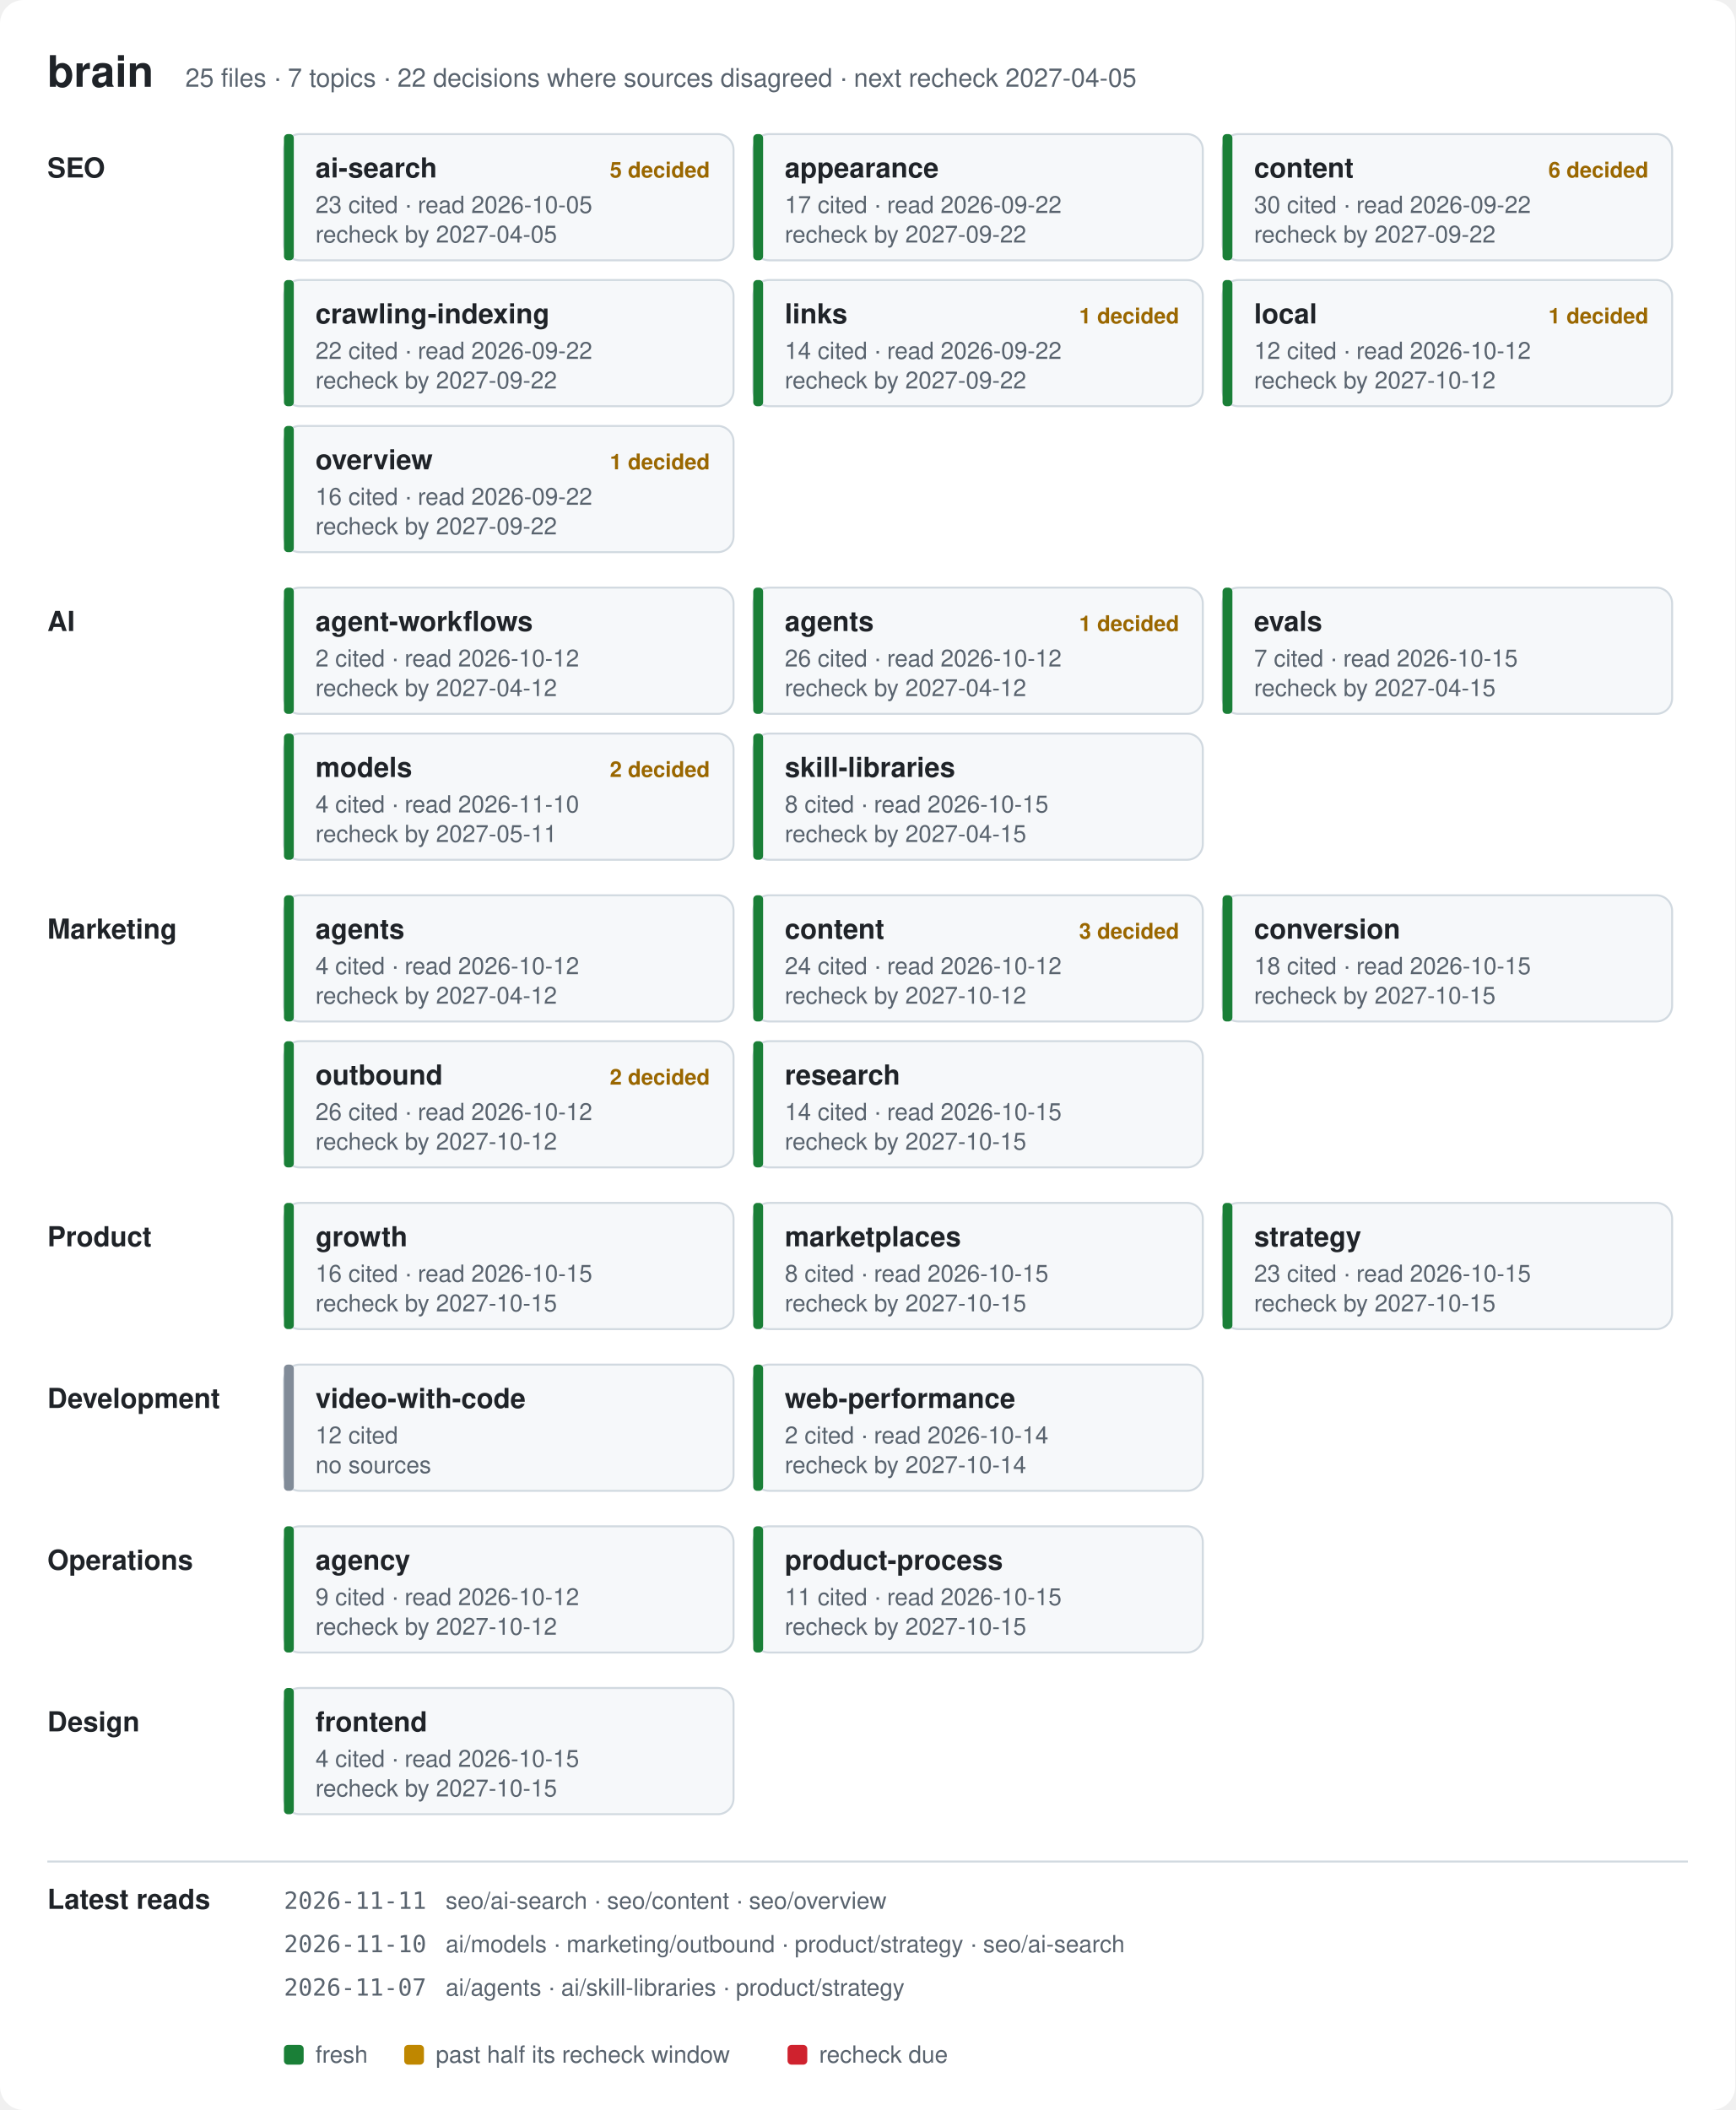
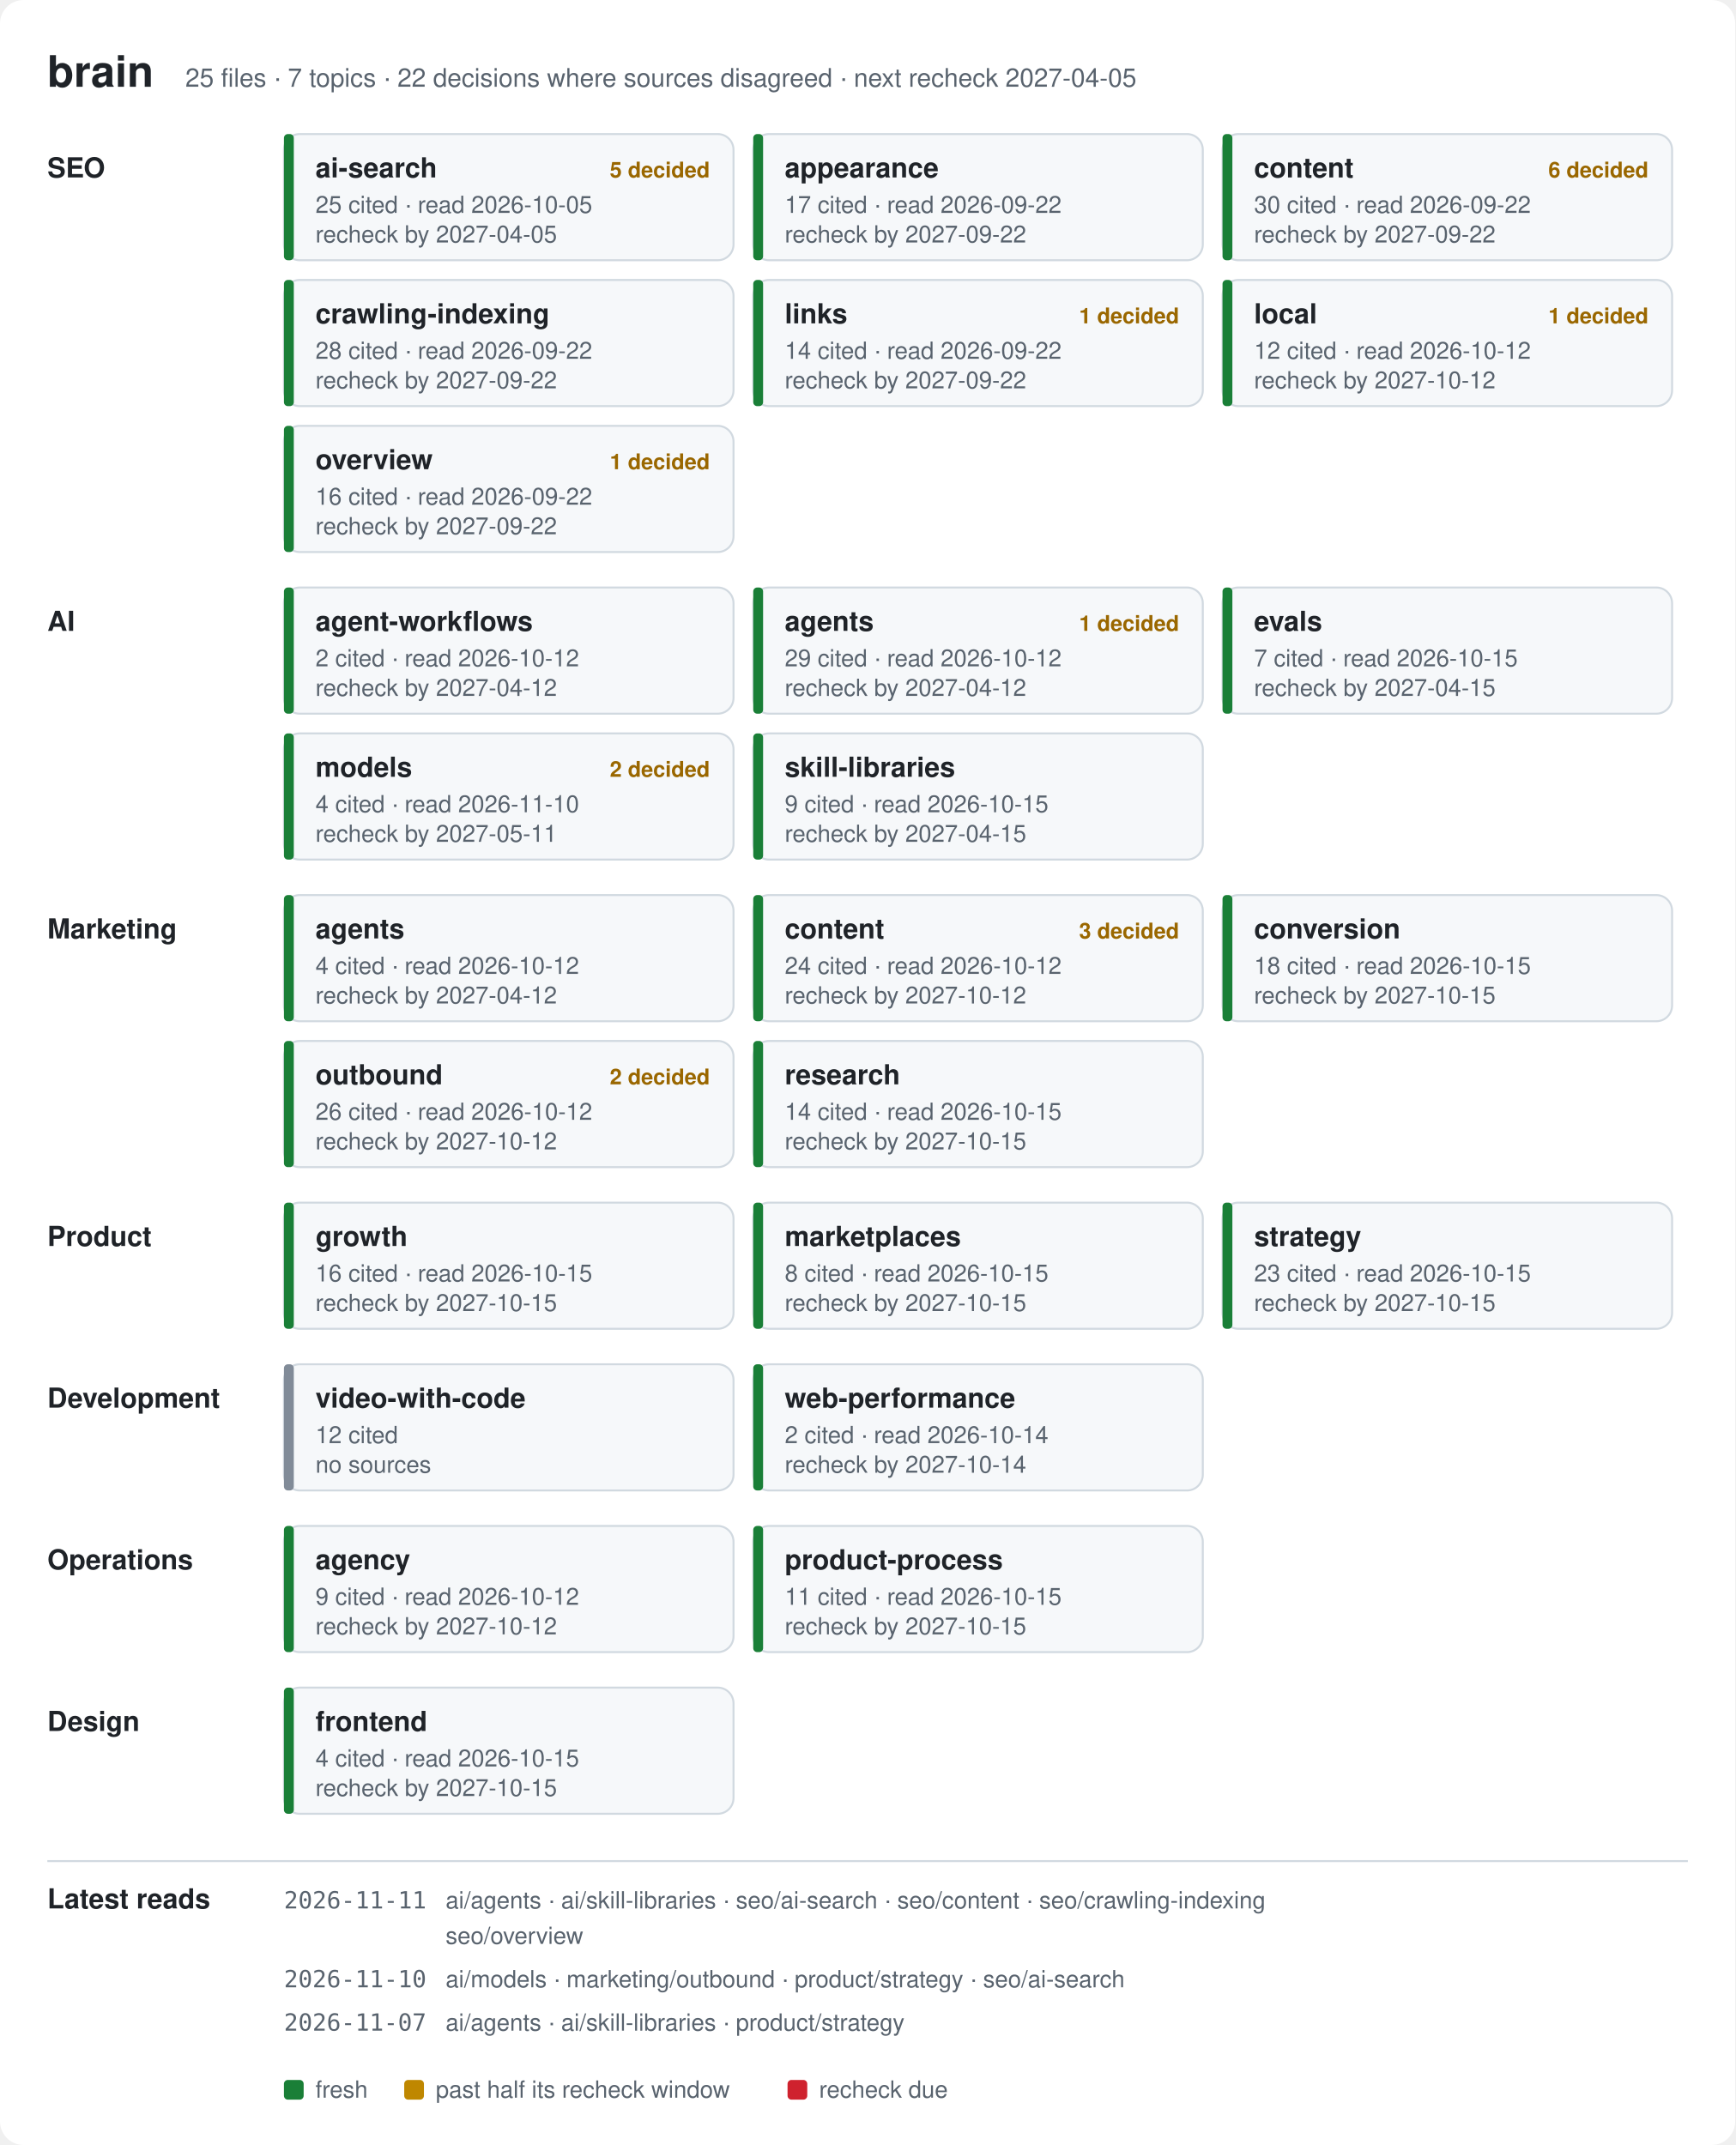
- <svg xmlns="http://www.w3.org/2000/svg" width="880" height="1070" viewBox="0 0 880 1070" role="img" aria-label="Brain map: 25 files · 7 topics · 22 decisions where sources disagreed · next recheck 2027-04-05">
+ <svg xmlns="http://www.w3.org/2000/svg" width="880" height="1088" viewBox="0 0 880 1088" role="img" aria-label="Brain map: 25 files · 7 topics · 22 decisions where sources disagreed · next recheck 2027-04-05">
  <style>
    text { font-family: -apple-system, BlinkMacSystemFont, 'Segoe UI', Helvetica, Arial, sans-serif; fill: #1f2328; }
    .h1 { font-size: 22px; font-weight: 700; }
    .topic { font-size: 14px; font-weight: 600; }
    .name { font-size: 14px; font-weight: 600; }
    .small { font-size: 12px; fill: #59636e; }
    .muted { font-size: 13px; fill: #59636e; }
    .mono { font-family: ui-monospace, SFMono-Regular, Menlo, monospace; }
    .badge { font-size: 11px; font-weight: 600; fill: #9a6700; }
    .bg { fill: #ffffff; }
    .card { fill: #f6f8fa; stroke: #d1d9e0; }
    .rule { stroke: #d1d9e0; }
    .s-fresh { fill: #1a7f37; } .s-soon { fill: #bf8700; } .s-due { fill: #cf222e; } .s-none { fill: #818b98; }
    .t-soon { fill: #9a6700; } .t-due { fill: #cf222e; font-weight: 600; }
    a:hover .card { stroke: #0969da; }
    @media (prefers-color-scheme: dark) {
      text { fill: #f0f6fc; }
      .small, .muted { fill: #9198a1; }
      .badge, .t-soon { fill: #d29922; }
      .t-due { fill: #f85149; }
      .bg { fill: #0d1117; }
      .card { fill: #151b23; stroke: #3d444d; }
      .rule { stroke: #3d444d; }
      .s-fresh { fill: #3fb950; } .s-soon { fill: #d29922; } .s-due { fill: #f85149; }
      a:hover .card { stroke: #4493f8; }
    }
</style>
-   <rect width="880" height="1070" rx="12" class="bg" />
+   <rect width="880" height="1088" rx="12" class="bg" />
  <text x="24" y="44" class="h1">brain</text>
  <text x="94" y="44" class="muted">25 files · 7 topics · 22 decisions where sources disagreed · next recheck 2027-04-05</text>
  <text x="24" y="90" class="topic">SEO</text>
  <a href="seo/ai-search.md">
    <g>
      <rect x="144" y="68" width="228" height="64" rx="8" class="card" />
      <rect x="144" y="68" width="5" height="64" rx="2" class="s-fresh" />
      <text x="160" y="90" class="name">ai-search</text>
      <text x="360" y="90" class="badge" text-anchor="end">5 decided</text>
-       <text x="160" y="108" class="small">23 cited · read 2026-10-05</text>
+       <text x="160" y="108" class="small">25 cited · read 2026-10-05</text>
      <text x="160" y="123" class="small t-fresh">recheck by 2027-04-05</text>
    </g>
  </a>
  <a href="seo/appearance.md">
    <g>
      <rect x="382" y="68" width="228" height="64" rx="8" class="card" />
      <rect x="382" y="68" width="5" height="64" rx="2" class="s-fresh" />
      <text x="398" y="90" class="name">appearance</text>
      <text x="398" y="108" class="small">17 cited · read 2026-09-22</text>
      <text x="398" y="123" class="small t-fresh">recheck by 2027-09-22</text>
    </g>
  </a>
  <a href="seo/content.md">
    <g>
      <rect x="620" y="68" width="228" height="64" rx="8" class="card" />
      <rect x="620" y="68" width="5" height="64" rx="2" class="s-fresh" />
      <text x="636" y="90" class="name">content</text>
      <text x="836" y="90" class="badge" text-anchor="end">6 decided</text>
      <text x="636" y="108" class="small">30 cited · read 2026-09-22</text>
      <text x="636" y="123" class="small t-fresh">recheck by 2027-09-22</text>
    </g>
  </a>
  <a href="seo/crawling-indexing.md">
    <g>
      <rect x="144" y="142" width="228" height="64" rx="8" class="card" />
      <rect x="144" y="142" width="5" height="64" rx="2" class="s-fresh" />
      <text x="160" y="164" class="name">crawling-indexing</text>
-       <text x="160" y="182" class="small">22 cited · read 2026-09-22</text>
+       <text x="160" y="182" class="small">28 cited · read 2026-09-22</text>
      <text x="160" y="197" class="small t-fresh">recheck by 2027-09-22</text>
    </g>
  </a>
  <a href="seo/links.md">
    <g>
      <rect x="382" y="142" width="228" height="64" rx="8" class="card" />
      <rect x="382" y="142" width="5" height="64" rx="2" class="s-fresh" />
      <text x="398" y="164" class="name">links</text>
      <text x="598" y="164" class="badge" text-anchor="end">1 decided</text>
      <text x="398" y="182" class="small">14 cited · read 2026-09-22</text>
      <text x="398" y="197" class="small t-fresh">recheck by 2027-09-22</text>
    </g>
  </a>
  <a href="seo/local.md">
    <g>
      <rect x="620" y="142" width="228" height="64" rx="8" class="card" />
      <rect x="620" y="142" width="5" height="64" rx="2" class="s-fresh" />
      <text x="636" y="164" class="name">local</text>
      <text x="836" y="164" class="badge" text-anchor="end">1 decided</text>
      <text x="636" y="182" class="small">12 cited · read 2026-10-12</text>
      <text x="636" y="197" class="small t-fresh">recheck by 2027-10-12</text>
    </g>
  </a>
  <a href="seo/overview.md">
    <g>
      <rect x="144" y="216" width="228" height="64" rx="8" class="card" />
      <rect x="144" y="216" width="5" height="64" rx="2" class="s-fresh" />
      <text x="160" y="238" class="name">overview</text>
      <text x="360" y="238" class="badge" text-anchor="end">1 decided</text>
      <text x="160" y="256" class="small">16 cited · read 2026-09-22</text>
      <text x="160" y="271" class="small t-fresh">recheck by 2027-09-22</text>
    </g>
  </a>
  <text x="24" y="320" class="topic">AI</text>
  <a href="ai/agent-workflows.md">
    <g>
      <rect x="144" y="298" width="228" height="64" rx="8" class="card" />
      <rect x="144" y="298" width="5" height="64" rx="2" class="s-fresh" />
      <text x="160" y="320" class="name">agent-workflows</text>
      <text x="160" y="338" class="small">2 cited · read 2026-10-12</text>
      <text x="160" y="353" class="small t-fresh">recheck by 2027-04-12</text>
    </g>
  </a>
  <a href="ai/agents.md">
    <g>
      <rect x="382" y="298" width="228" height="64" rx="8" class="card" />
      <rect x="382" y="298" width="5" height="64" rx="2" class="s-fresh" />
      <text x="398" y="320" class="name">agents</text>
      <text x="598" y="320" class="badge" text-anchor="end">1 decided</text>
-       <text x="398" y="338" class="small">26 cited · read 2026-10-12</text>
+       <text x="398" y="338" class="small">29 cited · read 2026-10-12</text>
      <text x="398" y="353" class="small t-fresh">recheck by 2027-04-12</text>
    </g>
  </a>
  <a href="ai/evals.md">
    <g>
      <rect x="620" y="298" width="228" height="64" rx="8" class="card" />
      <rect x="620" y="298" width="5" height="64" rx="2" class="s-fresh" />
      <text x="636" y="320" class="name">evals</text>
      <text x="636" y="338" class="small">7 cited · read 2026-10-15</text>
      <text x="636" y="353" class="small t-fresh">recheck by 2027-04-15</text>
    </g>
  </a>
  <a href="ai/models.md">
    <g>
      <rect x="144" y="372" width="228" height="64" rx="8" class="card" />
      <rect x="144" y="372" width="5" height="64" rx="2" class="s-fresh" />
      <text x="160" y="394" class="name">models</text>
      <text x="360" y="394" class="badge" text-anchor="end">2 decided</text>
      <text x="160" y="412" class="small">4 cited · read 2026-11-10</text>
      <text x="160" y="427" class="small t-fresh">recheck by 2027-05-11</text>
    </g>
  </a>
  <a href="ai/skill-libraries.md">
    <g>
      <rect x="382" y="372" width="228" height="64" rx="8" class="card" />
      <rect x="382" y="372" width="5" height="64" rx="2" class="s-fresh" />
      <text x="398" y="394" class="name">skill-libraries</text>
-       <text x="398" y="412" class="small">8 cited · read 2026-10-15</text>
+       <text x="398" y="412" class="small">9 cited · read 2026-10-15</text>
      <text x="398" y="427" class="small t-fresh">recheck by 2027-04-15</text>
    </g>
  </a>
  <text x="24" y="476" class="topic">Marketing</text>
  <a href="marketing/agents.md">
    <g>
      <rect x="144" y="454" width="228" height="64" rx="8" class="card" />
      <rect x="144" y="454" width="5" height="64" rx="2" class="s-fresh" />
      <text x="160" y="476" class="name">agents</text>
      <text x="160" y="494" class="small">4 cited · read 2026-10-12</text>
      <text x="160" y="509" class="small t-fresh">recheck by 2027-04-12</text>
    </g>
  </a>
  <a href="marketing/content.md">
    <g>
      <rect x="382" y="454" width="228" height="64" rx="8" class="card" />
      <rect x="382" y="454" width="5" height="64" rx="2" class="s-fresh" />
      <text x="398" y="476" class="name">content</text>
      <text x="598" y="476" class="badge" text-anchor="end">3 decided</text>
      <text x="398" y="494" class="small">24 cited · read 2026-10-12</text>
      <text x="398" y="509" class="small t-fresh">recheck by 2027-10-12</text>
    </g>
  </a>
  <a href="marketing/conversion.md">
    <g>
      <rect x="620" y="454" width="228" height="64" rx="8" class="card" />
      <rect x="620" y="454" width="5" height="64" rx="2" class="s-fresh" />
      <text x="636" y="476" class="name">conversion</text>
      <text x="636" y="494" class="small">18 cited · read 2026-10-15</text>
      <text x="636" y="509" class="small t-fresh">recheck by 2027-10-15</text>
    </g>
  </a>
  <a href="marketing/outbound.md">
    <g>
      <rect x="144" y="528" width="228" height="64" rx="8" class="card" />
      <rect x="144" y="528" width="5" height="64" rx="2" class="s-fresh" />
      <text x="160" y="550" class="name">outbound</text>
      <text x="360" y="550" class="badge" text-anchor="end">2 decided</text>
      <text x="160" y="568" class="small">26 cited · read 2026-10-12</text>
      <text x="160" y="583" class="small t-fresh">recheck by 2027-10-12</text>
    </g>
  </a>
  <a href="marketing/research.md">
    <g>
      <rect x="382" y="528" width="228" height="64" rx="8" class="card" />
      <rect x="382" y="528" width="5" height="64" rx="2" class="s-fresh" />
      <text x="398" y="550" class="name">research</text>
      <text x="398" y="568" class="small">14 cited · read 2026-10-15</text>
      <text x="398" y="583" class="small t-fresh">recheck by 2027-10-15</text>
    </g>
  </a>
  <text x="24" y="632" class="topic">Product</text>
  <a href="product/growth.md">
    <g>
      <rect x="144" y="610" width="228" height="64" rx="8" class="card" />
      <rect x="144" y="610" width="5" height="64" rx="2" class="s-fresh" />
      <text x="160" y="632" class="name">growth</text>
      <text x="160" y="650" class="small">16 cited · read 2026-10-15</text>
      <text x="160" y="665" class="small t-fresh">recheck by 2027-10-15</text>
    </g>
  </a>
  <a href="product/marketplaces.md">
    <g>
      <rect x="382" y="610" width="228" height="64" rx="8" class="card" />
      <rect x="382" y="610" width="5" height="64" rx="2" class="s-fresh" />
      <text x="398" y="632" class="name">marketplaces</text>
      <text x="398" y="650" class="small">8 cited · read 2026-10-15</text>
      <text x="398" y="665" class="small t-fresh">recheck by 2027-10-15</text>
    </g>
  </a>
  <a href="product/strategy.md">
    <g>
      <rect x="620" y="610" width="228" height="64" rx="8" class="card" />
      <rect x="620" y="610" width="5" height="64" rx="2" class="s-fresh" />
      <text x="636" y="632" class="name">strategy</text>
      <text x="636" y="650" class="small">23 cited · read 2026-10-15</text>
      <text x="636" y="665" class="small t-fresh">recheck by 2027-10-15</text>
    </g>
  </a>
  <text x="24" y="714" class="topic">Development</text>
  <a href="development/video-with-code.md">
    <g>
      <rect x="144" y="692" width="228" height="64" rx="8" class="card" />
      <rect x="144" y="692" width="5" height="64" rx="2" class="s-none" />
      <text x="160" y="714" class="name">video-with-code</text>
      <text x="160" y="732" class="small">12 cited</text>
      <text x="160" y="747" class="small t-none">no sources</text>
    </g>
  </a>
  <a href="development/web-performance.md">
    <g>
      <rect x="382" y="692" width="228" height="64" rx="8" class="card" />
      <rect x="382" y="692" width="5" height="64" rx="2" class="s-fresh" />
      <text x="398" y="714" class="name">web-performance</text>
      <text x="398" y="732" class="small">2 cited · read 2026-10-14</text>
      <text x="398" y="747" class="small t-fresh">recheck by 2027-10-14</text>
    </g>
  </a>
  <text x="24" y="796" class="topic">Operations</text>
  <a href="operations/agency.md">
    <g>
      <rect x="144" y="774" width="228" height="64" rx="8" class="card" />
      <rect x="144" y="774" width="5" height="64" rx="2" class="s-fresh" />
      <text x="160" y="796" class="name">agency</text>
      <text x="160" y="814" class="small">9 cited · read 2026-10-12</text>
      <text x="160" y="829" class="small t-fresh">recheck by 2027-10-12</text>
    </g>
  </a>
  <a href="operations/product-process.md">
    <g>
      <rect x="382" y="774" width="228" height="64" rx="8" class="card" />
      <rect x="382" y="774" width="5" height="64" rx="2" class="s-fresh" />
      <text x="398" y="796" class="name">product-process</text>
      <text x="398" y="814" class="small">11 cited · read 2026-10-15</text>
      <text x="398" y="829" class="small t-fresh">recheck by 2027-10-15</text>
    </g>
  </a>
  <text x="24" y="878" class="topic">Design</text>
  <a href="design/frontend.md">
    <g>
      <rect x="144" y="856" width="228" height="64" rx="8" class="card" />
      <rect x="144" y="856" width="5" height="64" rx="2" class="s-fresh" />
      <text x="160" y="878" class="name">frontend</text>
      <text x="160" y="896" class="small">4 cited · read 2026-10-15</text>
      <text x="160" y="911" class="small t-fresh">recheck by 2027-10-15</text>
    </g>
  </a>
  <line x1="24" y1="944" x2="856" y2="944" class="rule" />
  <text x="24" y="968" class="topic">Latest reads</text>
  <text x="144" y="968" class="small mono">2026-11-11</text>
-   <text x="226" y="968" class="small">seo/ai-search · seo/content · seo/overview</text>
-   <text x="144" y="990" class="small mono">2026-11-10</text>
-   <text x="226" y="990" class="small">ai/models · marketing/outbound · product/strategy · seo/ai-search</text>
-   <text x="144" y="1012" class="small mono">2026-11-07</text>
-   <text x="226" y="1012" class="small">ai/agents · ai/skill-libraries · product/strategy</text>
-   <rect x="144" y="1037" width="10" height="10" rx="2" class="s-fresh" />
-   <text x="160" y="1046" class="small">fresh</text>
-   <rect x="205.0" y="1037" width="10" height="10" rx="2" class="s-soon" />
-   <text x="221.0" y="1046" class="small">past half its recheck window</text>
-   <rect x="399.4" y="1037" width="10" height="10" rx="2" class="s-due" />
-   <text x="415.4" y="1046" class="small">recheck due</text>
+   <text x="226" y="968" class="small">ai/agents · ai/skill-libraries · seo/ai-search · seo/content · seo/crawling-indexing</text>
+   <text x="226" y="986" class="small">seo/overview</text>
+   <text x="144" y="1008" class="small mono">2026-11-10</text>
+   <text x="226" y="1008" class="small">ai/models · marketing/outbound · product/strategy · seo/ai-search</text>
+   <text x="144" y="1030" class="small mono">2026-11-07</text>
+   <text x="226" y="1030" class="small">ai/agents · ai/skill-libraries · product/strategy</text>
+   <rect x="144" y="1055" width="10" height="10" rx="2" class="s-fresh" />
+   <text x="160" y="1064" class="small">fresh</text>
+   <rect x="205.0" y="1055" width="10" height="10" rx="2" class="s-soon" />
+   <text x="221.0" y="1064" class="small">past half its recheck window</text>
+   <rect x="399.4" y="1055" width="10" height="10" rx="2" class="s-due" />
+   <text x="415.4" y="1064" class="small">recheck due</text>
</svg>
